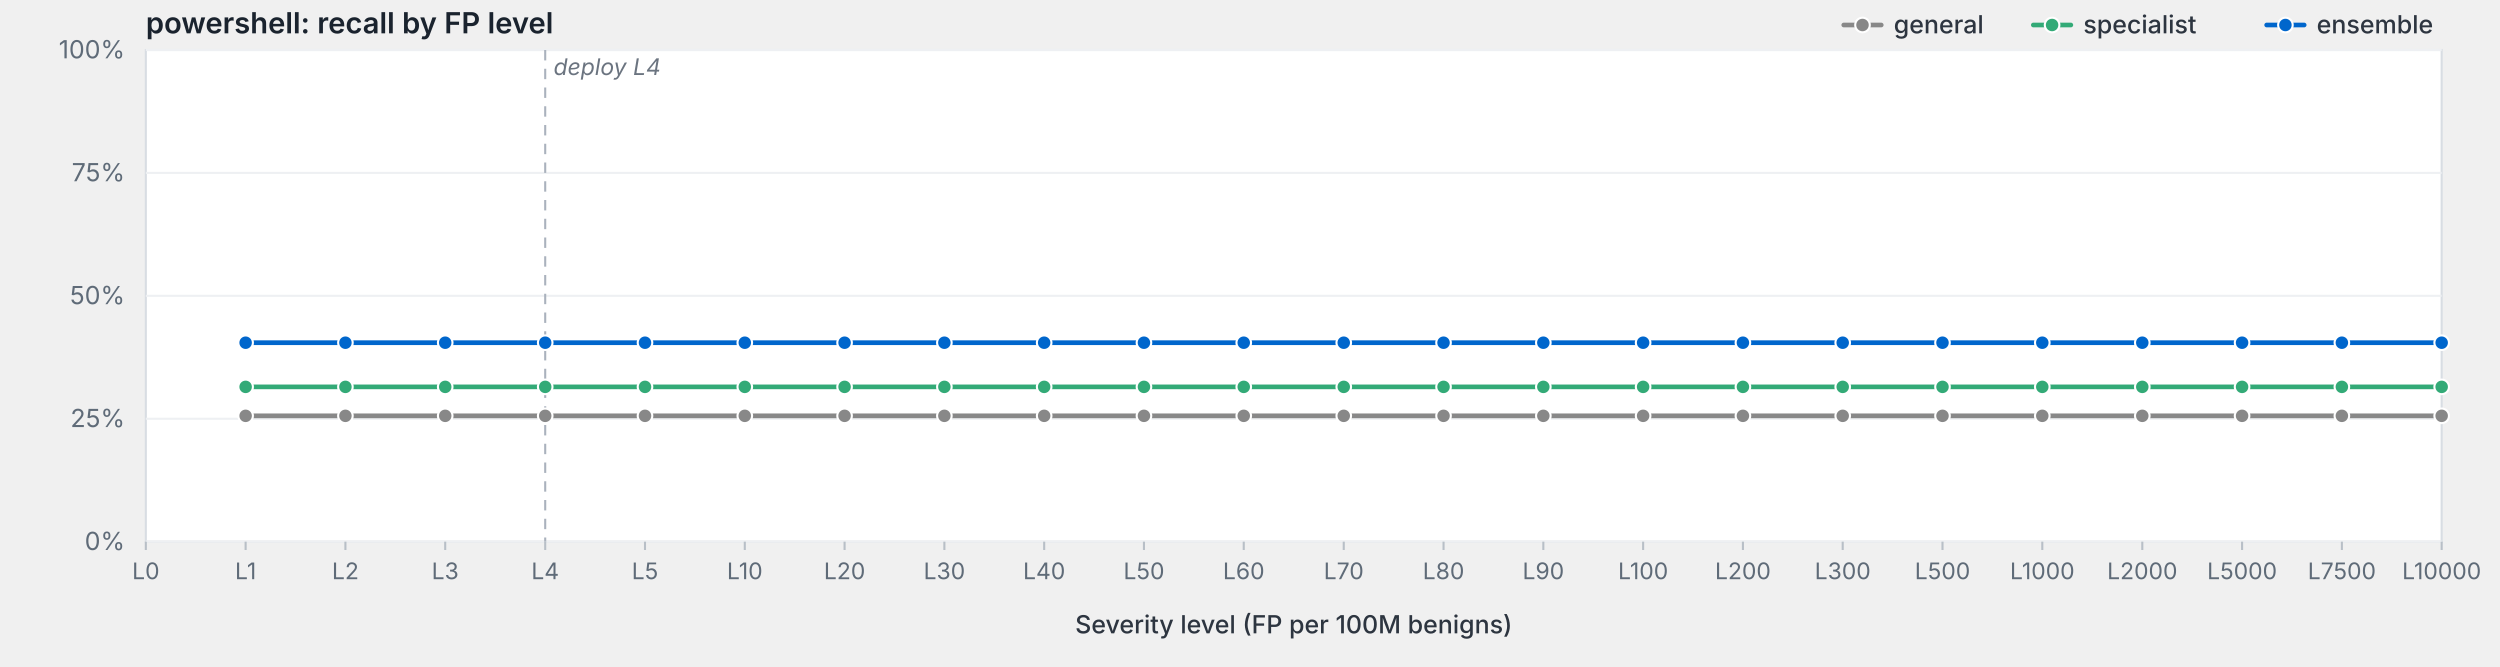
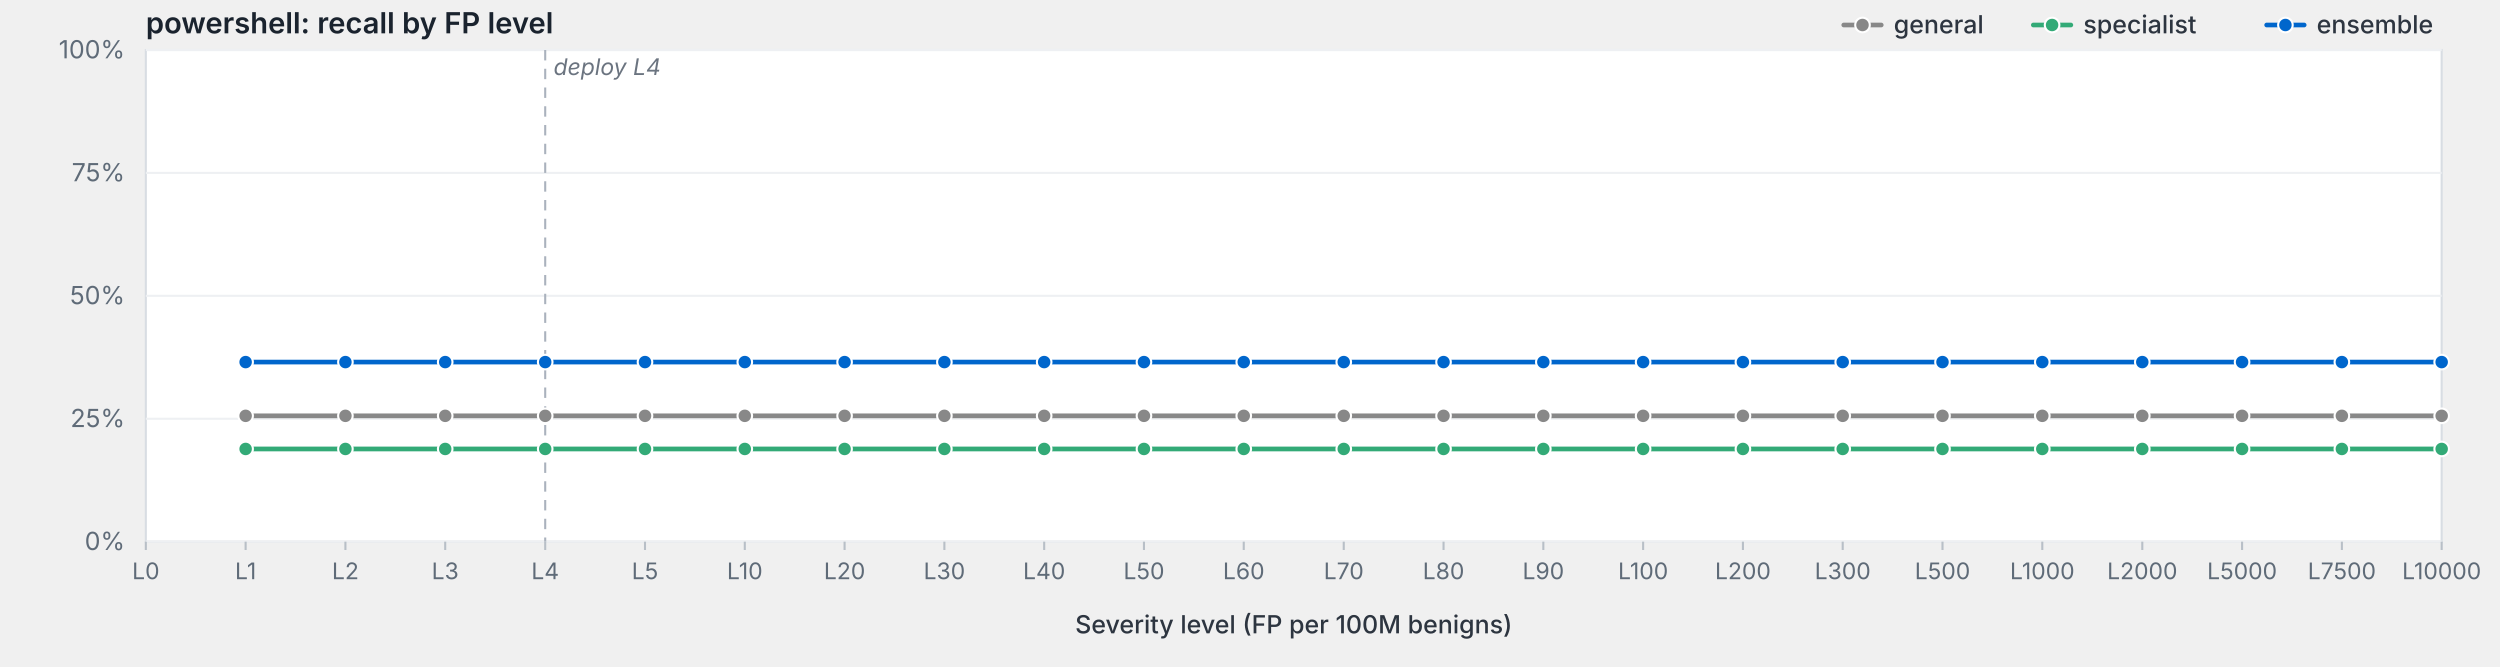
<svg xmlns="http://www.w3.org/2000/svg" viewBox="0 0 1200 320" width="1200" height="320" preserveAspectRatio="xMidYMid meet" role="img" aria-label="powershell: recall by FP level">
  <style>svg { background: #fdfdfd; }.frame { fill: #fff; stroke: #d8dde3; stroke-width: 1; }.grid { stroke: #eef0f3; stroke-width: 1; }.tick { stroke: #b8bfc7; stroke-width: 1; }.axis-label { fill: #5f6b78; font-family: -apple-system, BlinkMacSystemFont, "Segoe UI", system-ui, sans-serif; font-size: 12px; }.x-label { fill: #5f6b78; font-family: -apple-system, BlinkMacSystemFont, "Segoe UI", system-ui, sans-serif; font-size: 11px; }.axis-title { fill: #2d3540; font-family: -apple-system, BlinkMacSystemFont, "Segoe UI", system-ui, sans-serif; font-size: 12px; font-weight: 500; }.title { fill: #1a232e; font-family: -apple-system, BlinkMacSystemFont, "Segoe UI", system-ui, sans-serif; font-size: 14px; font-weight: 600; }.deploy-marker { stroke: #aab2bd; stroke-width: 1; stroke-dasharray: 5,4; }.deploy-label { fill: #6b7480; font-family: -apple-system, BlinkMacSystemFont, "Segoe UI", system-ui, sans-serif; font-size: 11px; font-style: italic; }.curve { fill: none; stroke-width: 2.25; stroke-linejoin: round; stroke-linecap: round; }.marker { stroke: #fff; stroke-width: 1; }.legend-text { fill: #2d3540; font-family: -apple-system, BlinkMacSystemFont, "Segoe UI", system-ui, sans-serif; font-size: 12px; font-weight: 500; }</style>
  <text class="title" x="70" y="16">powershell: recall by FP level</text>
  <rect class="frame" x="70" y="24" width="1102" height="236" />
  <line class="grid" x1="70" y1="260.0" x2="1172" y2="260.0" />
  <text class="axis-label" x="60" y="264.0" text-anchor="end">0%</text>
  <line class="grid" x1="70" y1="201.0" x2="1172" y2="201.0" />
  <text class="axis-label" x="60" y="205.0" text-anchor="end">25%</text>
  <line class="grid" x1="70" y1="142.0" x2="1172" y2="142.0" />
  <text class="axis-label" x="60" y="146.0" text-anchor="end">50%</text>
  <line class="grid" x1="70" y1="83.0" x2="1172" y2="83.0" />
  <text class="axis-label" x="60" y="87.0" text-anchor="end">75%</text>
  <line class="grid" x1="70" y1="24.0" x2="1172" y2="24.0" />
  <text class="axis-label" x="60" y="28.0" text-anchor="end">100%</text>
  <line class="deploy-marker" x1="261.7" y1="24" x2="261.7" y2="260" />
  <text class="deploy-label" x="265.7" y="36" text-anchor="start">deploy L4</text>
  <line class="tick" x1="70.0" y1="260" x2="70.0" y2="264" />
  <text class="x-label" x="70.0" y="278" text-anchor="middle">L0</text>
  <line class="tick" x1="117.9" y1="260" x2="117.9" y2="264" />
  <text class="x-label" x="117.9" y="278" text-anchor="middle">L1</text>
  <line class="tick" x1="165.8" y1="260" x2="165.8" y2="264" />
  <text class="x-label" x="165.8" y="278" text-anchor="middle">L2</text>
  <line class="tick" x1="213.7" y1="260" x2="213.7" y2="264" />
  <text class="x-label" x="213.7" y="278" text-anchor="middle">L3</text>
  <line class="tick" x1="261.7" y1="260" x2="261.7" y2="264" />
  <text class="x-label" x="261.7" y="278" text-anchor="middle">L4</text>
  <line class="tick" x1="309.6" y1="260" x2="309.6" y2="264" />
  <text class="x-label" x="309.6" y="278" text-anchor="middle">L5</text>
  <line class="tick" x1="357.5" y1="260" x2="357.5" y2="264" />
  <text class="x-label" x="357.5" y="278" text-anchor="middle">L10</text>
  <line class="tick" x1="405.4" y1="260" x2="405.4" y2="264" />
  <text class="x-label" x="405.4" y="278" text-anchor="middle">L20</text>
  <line class="tick" x1="453.3" y1="260" x2="453.3" y2="264" />
  <text class="x-label" x="453.3" y="278" text-anchor="middle">L30</text>
  <line class="tick" x1="501.2" y1="260" x2="501.2" y2="264" />
  <text class="x-label" x="501.2" y="278" text-anchor="middle">L40</text>
  <line class="tick" x1="549.1" y1="260" x2="549.1" y2="264" />
  <text class="x-label" x="549.1" y="278" text-anchor="middle">L50</text>
  <line class="tick" x1="597.0" y1="260" x2="597.0" y2="264" />
  <text class="x-label" x="597.0" y="278" text-anchor="middle">L60</text>
  <line class="tick" x1="645.0" y1="260" x2="645.0" y2="264" />
  <text class="x-label" x="645.0" y="278" text-anchor="middle">L70</text>
  <line class="tick" x1="692.9" y1="260" x2="692.9" y2="264" />
  <text class="x-label" x="692.9" y="278" text-anchor="middle">L80</text>
  <line class="tick" x1="740.8" y1="260" x2="740.8" y2="264" />
  <text class="x-label" x="740.8" y="278" text-anchor="middle">L90</text>
  <line class="tick" x1="788.7" y1="260" x2="788.7" y2="264" />
  <text class="x-label" x="788.7" y="278" text-anchor="middle">L100</text>
  <line class="tick" x1="836.6" y1="260" x2="836.6" y2="264" />
  <text class="x-label" x="836.6" y="278" text-anchor="middle">L200</text>
  <line class="tick" x1="884.5" y1="260" x2="884.5" y2="264" />
  <text class="x-label" x="884.5" y="278" text-anchor="middle">L300</text>
  <line class="tick" x1="932.4" y1="260" x2="932.4" y2="264" />
  <text class="x-label" x="932.4" y="278" text-anchor="middle">L500</text>
  <line class="tick" x1="980.3" y1="260" x2="980.3" y2="264" />
  <text class="x-label" x="980.3" y="278" text-anchor="middle">L1000</text>
  <line class="tick" x1="1028.3" y1="260" x2="1028.3" y2="264" />
  <text class="x-label" x="1028.3" y="278" text-anchor="middle">L2000</text>
  <line class="tick" x1="1076.2" y1="260" x2="1076.2" y2="264" />
  <text class="x-label" x="1076.2" y="278" text-anchor="middle">L5000</text>
  <line class="tick" x1="1124.1" y1="260" x2="1124.1" y2="264" />
  <text class="x-label" x="1124.1" y="278" text-anchor="middle">L7500</text>
  <line class="tick" x1="1172.0" y1="260" x2="1172.0" y2="264" />
  <text class="x-label" x="1172.0" y="278" text-anchor="middle">L10000</text>
  <text class="axis-title" x="621.0" y="304" text-anchor="middle">Severity level (FP per 100M benigns)</text>
  <path class="curve" d="M117.9,199.6 L165.8,199.6 L213.7,199.6 L261.7,199.6 L309.6,199.6 L357.5,199.6 L405.4,199.6 L453.3,199.6 L501.2,199.6 L549.1,199.6 L597.0,199.6 L645.0,199.6 L692.9,199.6 L740.8,199.6 L788.7,199.6 L836.6,199.6 L884.5,199.6 L932.4,199.6 L980.3,199.6 L1028.3,199.6 L1076.2,199.6 L1124.1,199.6 L1172.0,199.6" stroke="#888" />
  <circle class="marker" cx="117.9" cy="199.6" r="3.5" fill="#888" />
  <circle class="marker" cx="165.8" cy="199.6" r="3.5" fill="#888" />
  <circle class="marker" cx="213.7" cy="199.6" r="3.5" fill="#888" />
  <circle class="marker" cx="261.7" cy="199.6" r="3.5" fill="#888" />
  <circle class="marker" cx="309.6" cy="199.6" r="3.5" fill="#888" />
  <circle class="marker" cx="357.5" cy="199.6" r="3.5" fill="#888" />
  <circle class="marker" cx="405.4" cy="199.6" r="3.5" fill="#888" />
  <circle class="marker" cx="453.3" cy="199.6" r="3.5" fill="#888" />
  <circle class="marker" cx="501.2" cy="199.6" r="3.5" fill="#888" />
  <circle class="marker" cx="549.1" cy="199.6" r="3.5" fill="#888" />
  <circle class="marker" cx="597.0" cy="199.6" r="3.5" fill="#888" />
  <circle class="marker" cx="645.0" cy="199.6" r="3.5" fill="#888" />
  <circle class="marker" cx="692.9" cy="199.6" r="3.5" fill="#888" />
  <circle class="marker" cx="740.8" cy="199.6" r="3.5" fill="#888" />
  <circle class="marker" cx="788.7" cy="199.6" r="3.5" fill="#888" />
  <circle class="marker" cx="836.6" cy="199.6" r="3.5" fill="#888" />
  <circle class="marker" cx="884.5" cy="199.6" r="3.5" fill="#888" />
  <circle class="marker" cx="932.4" cy="199.6" r="3.5" fill="#888" />
  <circle class="marker" cx="980.3" cy="199.6" r="3.5" fill="#888" />
  <circle class="marker" cx="1028.3" cy="199.6" r="3.5" fill="#888" />
  <circle class="marker" cx="1076.2" cy="199.6" r="3.5" fill="#888" />
  <circle class="marker" cx="1124.1" cy="199.6" r="3.5" fill="#888" />
  <circle class="marker" cx="1172.0" cy="199.6" r="3.5" fill="#888" />
-   <path class="curve" d="M117.9,185.7 L165.8,185.7 L213.7,185.7 L261.7,185.7 L309.6,185.7 L357.5,185.7 L405.4,185.7 L453.3,185.7 L501.2,185.7 L549.1,185.7 L597.0,185.7 L645.0,185.7 L692.9,185.7 L740.8,185.7 L788.7,185.7 L836.6,185.7 L884.5,185.7 L932.4,185.7 L980.3,185.7 L1028.3,185.7 L1076.2,185.7 L1124.1,185.7 L1172.0,185.7" stroke="#3a7" />
-   <circle class="marker" cx="117.9" cy="185.7" r="3.5" fill="#3a7" />
-   <circle class="marker" cx="165.8" cy="185.7" r="3.5" fill="#3a7" />
-   <circle class="marker" cx="213.7" cy="185.7" r="3.5" fill="#3a7" />
-   <circle class="marker" cx="261.7" cy="185.7" r="3.5" fill="#3a7" />
-   <circle class="marker" cx="309.6" cy="185.7" r="3.5" fill="#3a7" />
-   <circle class="marker" cx="357.5" cy="185.7" r="3.5" fill="#3a7" />
-   <circle class="marker" cx="405.4" cy="185.7" r="3.5" fill="#3a7" />
-   <circle class="marker" cx="453.3" cy="185.7" r="3.5" fill="#3a7" />
-   <circle class="marker" cx="501.2" cy="185.7" r="3.5" fill="#3a7" />
-   <circle class="marker" cx="549.1" cy="185.7" r="3.5" fill="#3a7" />
-   <circle class="marker" cx="597.0" cy="185.7" r="3.5" fill="#3a7" />
-   <circle class="marker" cx="645.0" cy="185.7" r="3.5" fill="#3a7" />
-   <circle class="marker" cx="692.9" cy="185.7" r="3.5" fill="#3a7" />
-   <circle class="marker" cx="740.8" cy="185.7" r="3.5" fill="#3a7" />
-   <circle class="marker" cx="788.7" cy="185.7" r="3.5" fill="#3a7" />
-   <circle class="marker" cx="836.6" cy="185.7" r="3.5" fill="#3a7" />
-   <circle class="marker" cx="884.5" cy="185.7" r="3.5" fill="#3a7" />
-   <circle class="marker" cx="932.4" cy="185.7" r="3.5" fill="#3a7" />
-   <circle class="marker" cx="980.3" cy="185.7" r="3.5" fill="#3a7" />
-   <circle class="marker" cx="1028.3" cy="185.7" r="3.5" fill="#3a7" />
-   <circle class="marker" cx="1076.2" cy="185.7" r="3.5" fill="#3a7" />
-   <circle class="marker" cx="1124.1" cy="185.7" r="3.5" fill="#3a7" />
-   <circle class="marker" cx="1172.0" cy="185.7" r="3.5" fill="#3a7" />
-   <path class="curve" d="M117.9,164.5 L165.8,164.5 L213.7,164.5 L261.7,164.5 L309.6,164.5 L357.5,164.5 L405.4,164.5 L453.3,164.5 L501.2,164.5 L549.1,164.5 L597.0,164.5 L645.0,164.5 L692.9,164.5 L740.8,164.5 L788.7,164.5 L836.6,164.5 L884.5,164.5 L932.4,164.5 L980.3,164.5 L1028.3,164.5 L1076.2,164.5 L1124.1,164.5 L1172.0,164.5" stroke="#06c" />
-   <circle class="marker" cx="117.9" cy="164.5" r="3.5" fill="#06c" />
-   <circle class="marker" cx="165.8" cy="164.5" r="3.5" fill="#06c" />
-   <circle class="marker" cx="213.7" cy="164.5" r="3.5" fill="#06c" />
-   <circle class="marker" cx="261.7" cy="164.5" r="3.5" fill="#06c" />
-   <circle class="marker" cx="309.6" cy="164.5" r="3.5" fill="#06c" />
-   <circle class="marker" cx="357.5" cy="164.5" r="3.5" fill="#06c" />
-   <circle class="marker" cx="405.4" cy="164.5" r="3.5" fill="#06c" />
-   <circle class="marker" cx="453.3" cy="164.5" r="3.5" fill="#06c" />
-   <circle class="marker" cx="501.2" cy="164.5" r="3.5" fill="#06c" />
-   <circle class="marker" cx="549.1" cy="164.5" r="3.5" fill="#06c" />
-   <circle class="marker" cx="597.0" cy="164.5" r="3.5" fill="#06c" />
-   <circle class="marker" cx="645.0" cy="164.5" r="3.5" fill="#06c" />
-   <circle class="marker" cx="692.9" cy="164.5" r="3.5" fill="#06c" />
-   <circle class="marker" cx="740.8" cy="164.5" r="3.5" fill="#06c" />
-   <circle class="marker" cx="788.7" cy="164.5" r="3.5" fill="#06c" />
-   <circle class="marker" cx="836.6" cy="164.5" r="3.5" fill="#06c" />
-   <circle class="marker" cx="884.5" cy="164.5" r="3.5" fill="#06c" />
-   <circle class="marker" cx="932.4" cy="164.5" r="3.5" fill="#06c" />
-   <circle class="marker" cx="980.3" cy="164.5" r="3.5" fill="#06c" />
-   <circle class="marker" cx="1028.3" cy="164.5" r="3.5" fill="#06c" />
-   <circle class="marker" cx="1076.2" cy="164.5" r="3.5" fill="#06c" />
-   <circle class="marker" cx="1124.1" cy="164.5" r="3.5" fill="#06c" />
-   <circle class="marker" cx="1172.0" cy="164.5" r="3.5" fill="#06c" />
+   <path class="curve" d="M117.9,215.5 L165.8,215.5 L213.7,215.5 L261.7,215.5 L309.6,215.5 L357.5,215.5 L405.4,215.5 L453.3,215.5 L501.2,215.5 L549.1,215.5 L597.0,215.5 L645.0,215.5 L692.9,215.5 L740.8,215.5 L788.7,215.5 L836.6,215.5 L884.5,215.5 L932.4,215.5 L980.3,215.5 L1028.3,215.5 L1076.2,215.5 L1124.1,215.5 L1172.0,215.5" stroke="#3a7" />
+   <circle class="marker" cx="117.9" cy="215.5" r="3.5" fill="#3a7" />
+   <circle class="marker" cx="165.8" cy="215.5" r="3.5" fill="#3a7" />
+   <circle class="marker" cx="213.7" cy="215.5" r="3.5" fill="#3a7" />
+   <circle class="marker" cx="261.7" cy="215.5" r="3.5" fill="#3a7" />
+   <circle class="marker" cx="309.6" cy="215.5" r="3.5" fill="#3a7" />
+   <circle class="marker" cx="357.5" cy="215.5" r="3.5" fill="#3a7" />
+   <circle class="marker" cx="405.4" cy="215.5" r="3.5" fill="#3a7" />
+   <circle class="marker" cx="453.3" cy="215.5" r="3.5" fill="#3a7" />
+   <circle class="marker" cx="501.2" cy="215.5" r="3.5" fill="#3a7" />
+   <circle class="marker" cx="549.1" cy="215.5" r="3.5" fill="#3a7" />
+   <circle class="marker" cx="597.0" cy="215.5" r="3.5" fill="#3a7" />
+   <circle class="marker" cx="645.0" cy="215.5" r="3.5" fill="#3a7" />
+   <circle class="marker" cx="692.9" cy="215.5" r="3.5" fill="#3a7" />
+   <circle class="marker" cx="740.8" cy="215.5" r="3.5" fill="#3a7" />
+   <circle class="marker" cx="788.7" cy="215.5" r="3.5" fill="#3a7" />
+   <circle class="marker" cx="836.6" cy="215.5" r="3.5" fill="#3a7" />
+   <circle class="marker" cx="884.5" cy="215.5" r="3.5" fill="#3a7" />
+   <circle class="marker" cx="932.4" cy="215.5" r="3.5" fill="#3a7" />
+   <circle class="marker" cx="980.3" cy="215.5" r="3.5" fill="#3a7" />
+   <circle class="marker" cx="1028.3" cy="215.5" r="3.5" fill="#3a7" />
+   <circle class="marker" cx="1076.2" cy="215.5" r="3.5" fill="#3a7" />
+   <circle class="marker" cx="1124.1" cy="215.5" r="3.5" fill="#3a7" />
+   <circle class="marker" cx="1172.0" cy="215.5" r="3.5" fill="#3a7" />
+   <path class="curve" d="M117.9,173.8 L165.8,173.8 L213.7,173.8 L261.7,173.8 L309.6,173.8 L357.5,173.8 L405.4,173.8 L453.3,173.8 L501.2,173.8 L549.1,173.8 L597.0,173.8 L645.0,173.8 L692.9,173.8 L740.8,173.8 L788.7,173.8 L836.6,173.8 L884.5,173.8 L932.4,173.8 L980.3,173.8 L1028.3,173.8 L1076.2,173.8 L1124.1,173.8 L1172.0,173.8" stroke="#06c" />
+   <circle class="marker" cx="117.9" cy="173.8" r="3.5" fill="#06c" />
+   <circle class="marker" cx="165.8" cy="173.8" r="3.5" fill="#06c" />
+   <circle class="marker" cx="213.7" cy="173.8" r="3.5" fill="#06c" />
+   <circle class="marker" cx="261.7" cy="173.8" r="3.5" fill="#06c" />
+   <circle class="marker" cx="309.6" cy="173.8" r="3.5" fill="#06c" />
+   <circle class="marker" cx="357.5" cy="173.8" r="3.5" fill="#06c" />
+   <circle class="marker" cx="405.4" cy="173.8" r="3.5" fill="#06c" />
+   <circle class="marker" cx="453.3" cy="173.8" r="3.5" fill="#06c" />
+   <circle class="marker" cx="501.2" cy="173.8" r="3.5" fill="#06c" />
+   <circle class="marker" cx="549.1" cy="173.8" r="3.5" fill="#06c" />
+   <circle class="marker" cx="597.0" cy="173.8" r="3.5" fill="#06c" />
+   <circle class="marker" cx="645.0" cy="173.8" r="3.5" fill="#06c" />
+   <circle class="marker" cx="692.9" cy="173.8" r="3.5" fill="#06c" />
+   <circle class="marker" cx="740.8" cy="173.8" r="3.5" fill="#06c" />
+   <circle class="marker" cx="788.7" cy="173.8" r="3.5" fill="#06c" />
+   <circle class="marker" cx="836.6" cy="173.8" r="3.5" fill="#06c" />
+   <circle class="marker" cx="884.5" cy="173.8" r="3.5" fill="#06c" />
+   <circle class="marker" cx="932.4" cy="173.8" r="3.5" fill="#06c" />
+   <circle class="marker" cx="980.3" cy="173.8" r="3.5" fill="#06c" />
+   <circle class="marker" cx="1028.3" cy="173.8" r="3.5" fill="#06c" />
+   <circle class="marker" cx="1076.2" cy="173.8" r="3.5" fill="#06c" />
+   <circle class="marker" cx="1124.1" cy="173.8" r="3.5" fill="#06c" />
+   <circle class="marker" cx="1172.0" cy="173.8" r="3.5" fill="#06c" />
  <line x1="1088.0" y1="12.0" x2="1106.0" y2="12.0" stroke="#06c" stroke-width="2.25" stroke-linecap="round" />
  <circle cx="1097.0" cy="12.0" r="3.5" fill="#06c" stroke="#fff" stroke-width="1" />
  <text class="legend-text" x="1112.0" y="16.0">ensemble</text>
  <line x1="976.0" y1="12.0" x2="994.0" y2="12.0" stroke="#3a7" stroke-width="2.25" stroke-linecap="round" />
  <circle cx="985.0" cy="12.0" r="3.5" fill="#3a7" stroke="#fff" stroke-width="1" />
  <text class="legend-text" x="1000.0" y="16.0">specialist</text>
  <line x1="885.0" y1="12.0" x2="903.0" y2="12.0" stroke="#888" stroke-width="2.25" stroke-linecap="round" />
  <circle cx="894.0" cy="12.0" r="3.5" fill="#888" stroke="#fff" stroke-width="1" />
  <text class="legend-text" x="909.0" y="16.0">general</text>
</svg>
